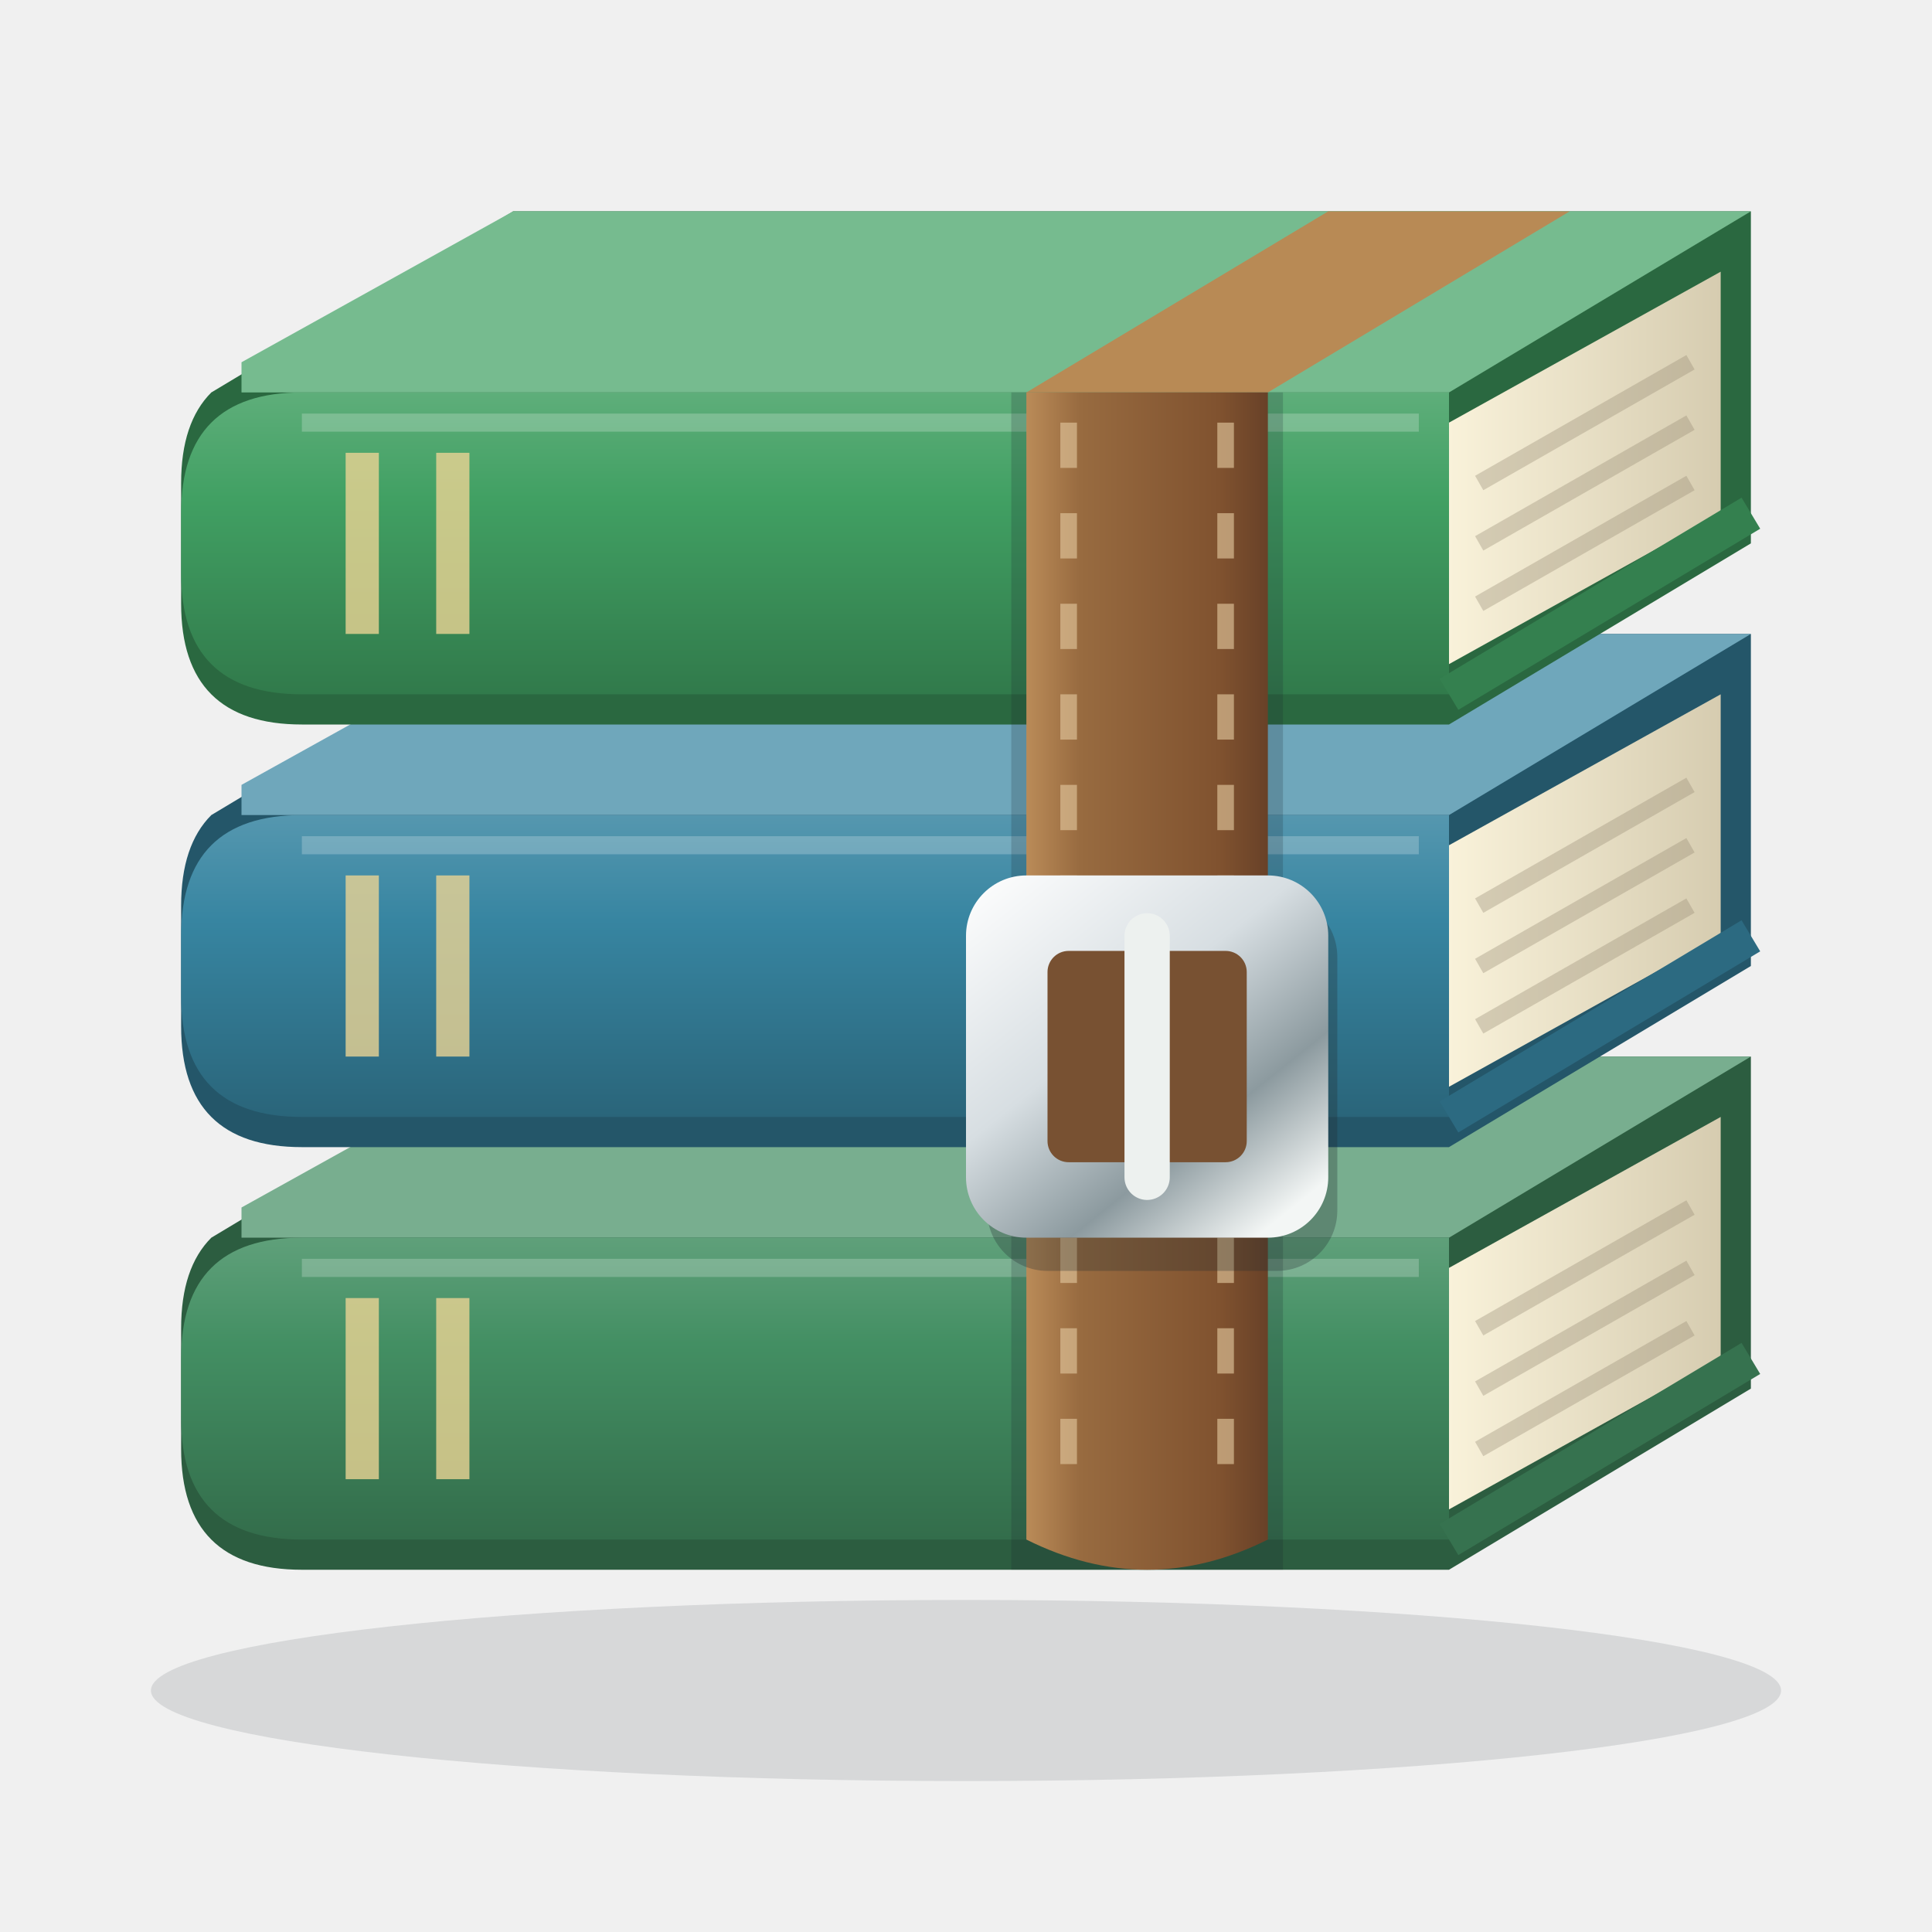
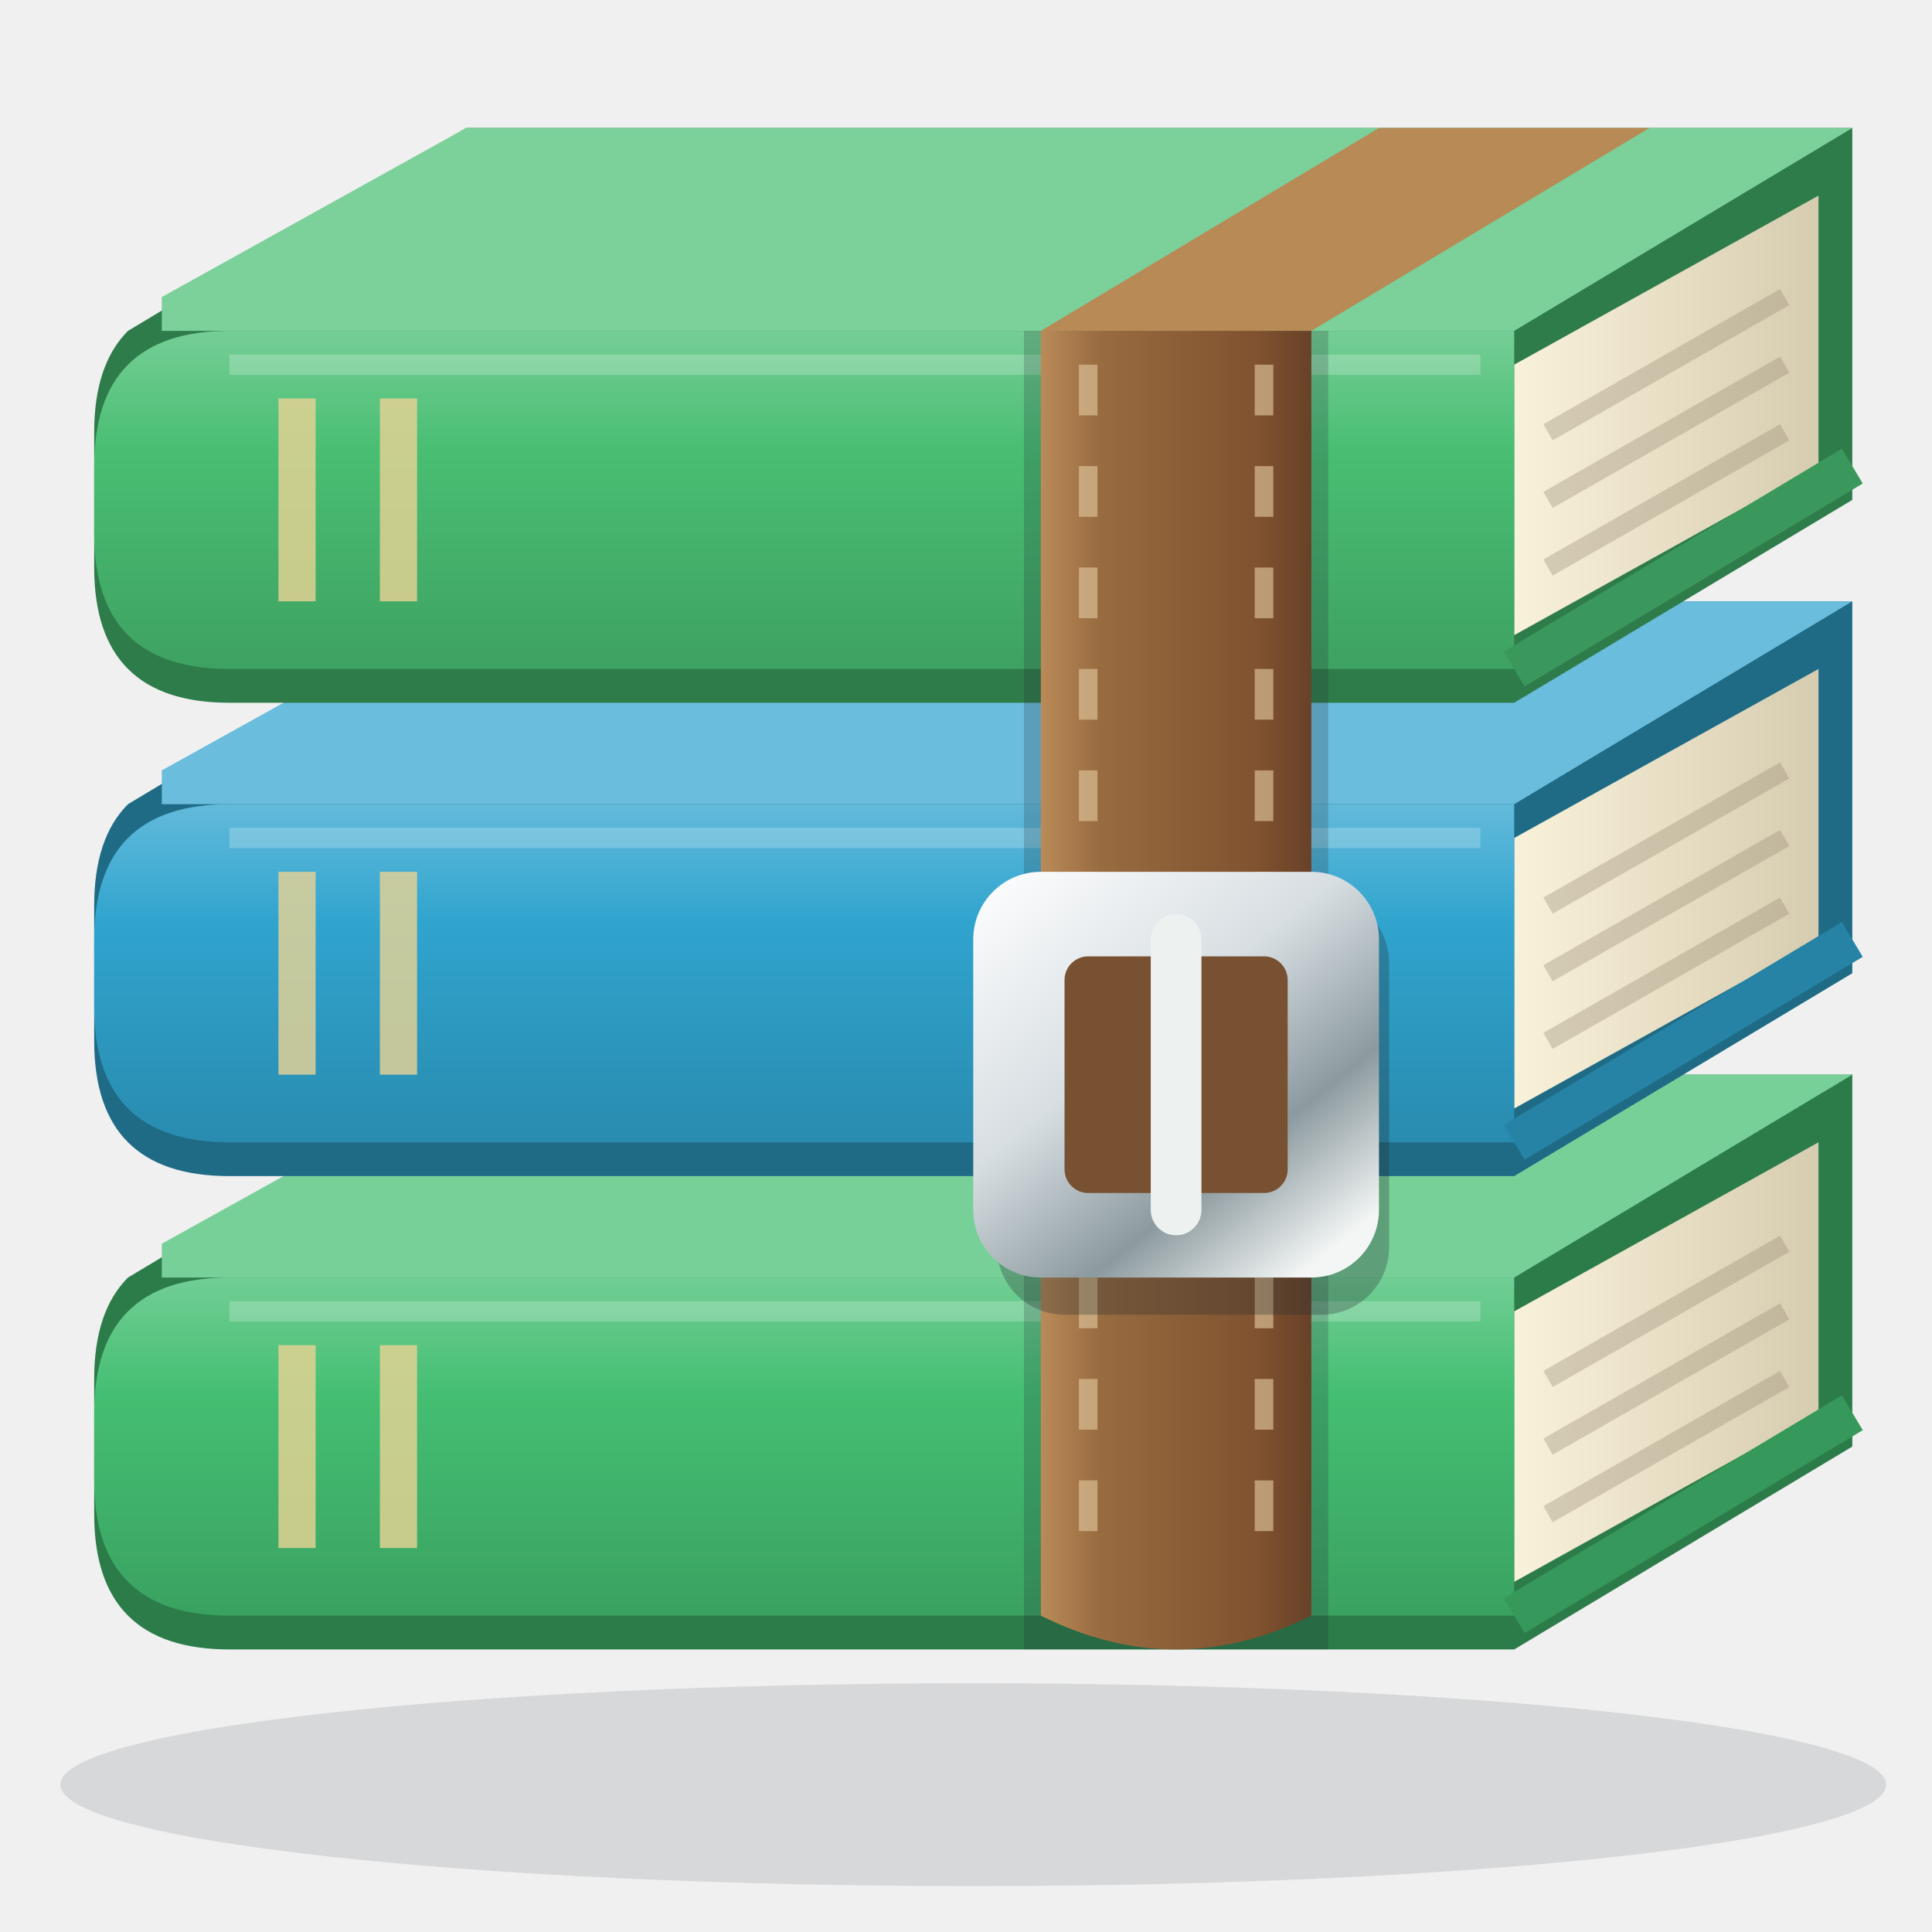
<svg xmlns="http://www.w3.org/2000/svg" width="64" height="64" viewBox="0 0 64 64">
  <defs>
    <linearGradient id="paper" x1="0" y1="0" x2="1" y2="0">
      <stop offset="0" stop-color="#f9f2da" />
      <stop offset="1" stop-color="#d6ccb0" />
    </linearGradient>
    <linearGradient id="spine2" x1="0" y1="0" x2="0" y2="1">
-       <stop offset="0" stop-color="#5fa07a" />
-       <stop offset="0.35" stop-color="#438f63" />
-       <stop offset="1" stop-color="#336d4b" />
+       <stop offset="0" stop-color="#71ce94" />
+       <stop offset="0.35" stop-color="#44be72" />
+       <stop offset="1" stop-color="#3aa261" />
    </linearGradient>
    <linearGradient id="spine1" x1="0" y1="0" x2="0" y2="1">
-       <stop offset="0" stop-color="#5597af" />
-       <stop offset="0.35" stop-color="#3785a1" />
-       <stop offset="1" stop-color="#2a657a" />
+       <stop offset="0" stop-color="#62bada" />
+       <stop offset="0.35" stop-color="#30a4ce" />
+       <stop offset="1" stop-color="#298baf" />
    </linearGradient>
    <linearGradient id="spine0" x1="0" y1="0" x2="0" y2="1">
-       <stop offset="0" stop-color="#5eae7a" />
-       <stop offset="0.35" stop-color="#41a063" />
-       <stop offset="1" stop-color="#317a4b" />
+       <stop offset="0" stop-color="#75ce95" />
+       <stop offset="0.35" stop-color="#49be73" />
+       <stop offset="1" stop-color="#3ea262" />
    </linearGradient>
    <linearGradient id="leather" x1="0" y1="0" x2="1" y2="0">
      <stop offset="0" stop-color="#ba8b58" />
      <stop offset="0.22" stop-color="#986b40" />
      <stop offset="0.8" stop-color="#80522f" />
      <stop offset="1" stop-color="#684128" />
    </linearGradient>
    <linearGradient id="buckle" x1="0" y1="0" x2="0.8" y2="1">
      <stop offset="0" stop-color="#ffffff" />
      <stop offset="0.45" stop-color="#d7dee2" />
      <stop offset="0.75" stop-color="#8c9a9f" />
      <stop offset="1" stop-color="#f3f6f5" />
    </linearGradient>
  </defs>
-   <g opacity="0.12">
-     <path fill="#18242e" stroke="none" d="M 59 56 C 59 57.657 46.912 59 32 59 C 17.088 59 5 57.657 5 56 C 5 54.343 17.088 53 32 53 C 46.912 53 59 54.343 59 56 Z" />
+   <g transform="matrix(1.12 0 0 1.12 -3.6 -3.6)">
+     <g opacity="0.12">
+       <path fill="#18242e" stroke="none" d="M 59 56 C 59 57.657 46.912 59 32 59 C 17.088 59 5 57.657 5 56 C 5 54.343 17.088 53 32 53 C 46.912 53 59 54.343 59 56 Z" />
+     </g>
+     <path fill="#2c7c4a" stroke="none" d="M 7 41 L 17 35 L 58 35 L 58 46 L 48 52 L 10 52 Q 6 52 6 48 L 6 44 Q 6 42 7 41 Z" />
+     <path fill="#78d099" stroke="none" d="M 8 40 L 17 35 L 58 35 L 48 41 L 8 41 Z" />
+     <path fill="url(#paper)" stroke="none" d="M 48 42 L 57 37 L 57 45 L 48 50 Z" />
+     <path fill="#000000" stroke="#948a72" stroke-opacity="0.35" stroke-width="0.55" d="M 49 44 L 56 40 M 49 46 L 56 42 M 49 48 L 56 44" />
+     <path fill="url(#spine2)" stroke="none" d="M 10 41 L 48 41 L 48 51 L 10 51 Q 6 51 6 47 L 6 45 Q 6 41 10 41 Z" />
+     <path fill="#000000" stroke="#ffffff" stroke-opacity="0.22" stroke-width="0.6" d="M 10 42 L 47 42" />
+     <path fill="#000000" stroke="#ead394" stroke-opacity="0.8" stroke-width="1.1" d="M 12 43 L 12 49 M 15 43 L 15 49" />
+     <path fill="#000000" stroke="#36985b" stroke-width="1.2" d="M 48 51 L 58 45" />
+     <path fill="#1f6b86" stroke="none" d="M 7 27 L 17 21 L 58 21 L 58 32 L 48 38 L 10 38 Q 6 38 6 34 L 6 30 Q 6 28 7 27 Z" />
+     <path fill="#6abddc" stroke="none" d="M 8 26 L 17 21 L 58 21 L 48 27 L 8 27 Z" />
+     <path fill="url(#paper)" stroke="none" d="M 48 28 L 57 23 L 57 31 L 48 36 Z" />
+     <path fill="#000000" stroke="#948a72" stroke-opacity="0.35" stroke-width="0.55" d="M 49 30 L 56 26 M 49 32 L 56 28 M 49 34 L 56 30" />
+     <path fill="url(#spine1)" stroke="none" d="M 10 27 L 48 27 L 48 37 L 10 37 Q 6 37 6 33 L 6 31 Q 6 27 10 27 Z" />
+     <path fill="#000000" stroke="#ffffff" stroke-opacity="0.22" stroke-width="0.6" d="M 10 28 L 47 28" />
+     <path fill="#000000" stroke="#ead394" stroke-opacity="0.8" stroke-width="1.1" d="M 12 29 L 12 35 M 15 29 L 15 35" />
+     <path fill="#000000" stroke="#2683a5" stroke-width="1.2" d="M 48 37 L 58 31" />
+     <path fill="#2f7c4b" stroke="none" d="M 7 13 L 17 7 L 58 7 L 58 18 L 48 24 L 10 24 Q 6 24 6 20 L 6 16 Q 6 14 7 13 Z" />
+     <path fill="#7cd09a" stroke="none" d="M 8 12 L 17 7 L 58 7 L 48 13 L 8 13 Z" />
+     <path fill="url(#paper)" stroke="none" d="M 48 14 L 57 9 L 57 17 L 48 22 Z" />
+     <path fill="#000000" stroke="#948a72" stroke-opacity="0.35" stroke-width="0.55" d="M 49 16 L 56 12 M 49 18 L 56 14 M 49 20 L 56 16" />
+     <path fill="url(#spine0)" stroke="none" d="M 10 13 L 48 13 L 48 23 L 10 23 Q 6 23 6 19 L 6 17 Q 6 13 10 13 Z" />
+     <path fill="#000000" stroke="#ffffff" stroke-opacity="0.22" stroke-width="0.6" d="M 10 14 L 47 14" />
+     <path fill="#000000" stroke="#ead394" stroke-opacity="0.8" stroke-width="1.1" d="M 12 15 L 12 21 M 15 15 L 15 21" />
+     <path fill="#000000" stroke="#3a985c" stroke-width="1.2" d="M 48 23 L 58 17" />
+     <path fill="#b88a55" stroke="none" d="M 34 13 L 44 7 L 52 7 L 42 13 Z" />
+     <g opacity="0.2">
+       <path fill="#17232c" stroke="none" d="M 33.5 13 L 42.5 13 L 42.5 52 L 33.5 52 Z" />
+     </g>
+     <path fill="url(#leather)" stroke="none" d="M 34 13 L 42 13 L 42 51 Q 38 53 34 51 Z" />
+     <g opacity="0.65">
+       <path fill="#000000" stroke="#dec39a" stroke-width="0.55" stroke-dasharray="1.5 1.5" d="M 35.4 14 L 35.4 49 M 40.6 14 L 40.6 49" />
+     </g>
+     <g opacity="0.3">
+       <path fill="#202a30" stroke="none" d="M 34.7 29.7 L 42.3 29.7 C 43.405 29.7 44.3 30.595 44.3 31.7 L 44.3 40.1 C 44.3 41.205 43.405 42.1 42.3 42.1 L 34.7 42.1 C 33.595 42.1 32.7 41.205 32.7 40.1 L 32.7 31.7 C 32.7 30.595 33.595 29.7 34.7 29.7 Z" />
+     </g>
+     <path fill="url(#buckle)" stroke="none" d="M 34 29 L 42 29 C 43.105 29 44 29.895 44 31 L 44 39 C 44 40.105 43.105 41 42 41 L 34 41 C 32.895 41 32 40.105 32 39 L 32 31 C 32 29.895 32.895 29 34 29 Z" />
+     <path fill="#785132" stroke="none" d="M 35.4 31.5 L 40.6 31.5 C 40.786 31.5 40.964 31.574 41.095 31.705 C 41.226 31.836 41.3 32.014 41.3 32.2 L 41.3 37.8 C 41.3 37.986 41.226 38.164 41.095 38.295 C 40.964 38.426 40.786 38.5 40.6 38.5 L 35.4 38.5 C 35.214 38.5 35.036 38.426 34.905 38.295 C 34.774 38.164 34.7 37.986 34.7 37.8 L 34.7 32.2 C 34.7 32.014 34.774 31.836 34.905 31.705 C 35.036 31.574 35.214 31.5 35.4 31.5 Z" />
+     <path fill="#000000" stroke="#edf1ef" stroke-width="1.5" stroke-linecap="round" d="M 38 31 L 38 39" />
  </g>
-   <path fill="#2c5d40" stroke="none" d="M 7 41 L 17 35 L 58 35 L 58 46 L 48 52 L 10 52 Q 6 52 6 48 L 6 44 Q 6 42 7 41 Z" />
-   <path fill="#78ae8f" stroke="none" d="M 8 40 L 17 35 L 58 35 L 48 41 L 8 41 Z" />
-   <path fill="url(#paper)" stroke="none" d="M 48 42 L 57 37 L 57 45 L 48 50 Z" />
-   <path fill="#000000" stroke="#948a72" stroke-opacity="0.35" stroke-width="0.55" d="M 49 44 L 56 40 M 49 46 L 56 42 M 49 48 L 56 44" />
-   <path fill="url(#spine2)" stroke="none" d="M 10 41 L 48 41 L 48 51 L 10 51 Q 6 51 6 47 L 6 45 Q 6 41 10 41 Z" />
-   <path fill="#000000" stroke="#ffffff" stroke-opacity="0.22" stroke-width="0.6" d="M 10 42 L 47 42" />
-   <path fill="#000000" stroke="#ead394" stroke-opacity="0.8" stroke-width="1.1" d="M 12 43 L 12 49 M 15 43 L 15 49" />
-   <path fill="#000000" stroke="#36724f" stroke-width="1.2" d="M 48 51 L 58 45" />
-   <path fill="#245669" stroke="none" d="M 7 27 L 17 21 L 58 21 L 58 32 L 48 38 L 10 38 Q 6 38 6 34 L 6 30 Q 6 28 7 27 Z" />
-   <path fill="#6fa7bb" stroke="none" d="M 8 26 L 17 21 L 58 21 L 48 27 L 8 27 Z" />
-   <path fill="url(#paper)" stroke="none" d="M 48 28 L 57 23 L 57 31 L 48 36 Z" />
-   <path fill="#000000" stroke="#948a72" stroke-opacity="0.35" stroke-width="0.55" d="M 49 30 L 56 26 M 49 32 L 56 28 M 49 34 L 56 30" />
-   <path fill="url(#spine1)" stroke="none" d="M 10 27 L 48 27 L 48 37 L 10 37 Q 6 37 6 33 L 6 31 Q 6 27 10 27 Z" />
-   <path fill="#000000" stroke="#ffffff" stroke-opacity="0.22" stroke-width="0.6" d="M 10 28 L 47 28" />
-   <path fill="#000000" stroke="#ead394" stroke-opacity="0.8" stroke-width="1.1" d="M 12 29 L 12 35 M 15 29 L 15 35" />
-   <path fill="#000000" stroke="#2c6a81" stroke-width="1.2" d="M 48 37 L 58 31" />
-   <path fill="#2a6840" stroke="none" d="M 7 13 L 17 7 L 58 7 L 58 18 L 48 24 L 10 24 Q 6 24 6 20 L 6 16 Q 6 14 7 13 Z" />
-   <path fill="#76bb8f" stroke="none" d="M 8 12 L 17 7 L 58 7 L 48 13 L 8 13 Z" />
-   <path fill="url(#paper)" stroke="none" d="M 48 14 L 57 9 L 57 17 L 48 22 Z" />
-   <path fill="#000000" stroke="#948a72" stroke-opacity="0.35" stroke-width="0.55" d="M 49 16 L 56 12 M 49 18 L 56 14 M 49 20 L 56 16" />
-   <path fill="url(#spine0)" stroke="none" d="M 10 13 L 48 13 L 48 23 L 10 23 Q 6 23 6 19 L 6 17 Q 6 13 10 13 Z" />
-   <path fill="#000000" stroke="#ffffff" stroke-opacity="0.22" stroke-width="0.6" d="M 10 14 L 47 14" />
-   <path fill="#000000" stroke="#ead394" stroke-opacity="0.8" stroke-width="1.1" d="M 12 15 L 12 21 M 15 15 L 15 21" />
-   <path fill="#000000" stroke="#34804f" stroke-width="1.2" d="M 48 23 L 58 17" />
-   <path fill="#b88a55" stroke="none" d="M 34 13 L 44 7 L 52 7 L 42 13 Z" />
-   <g opacity="0.2">
-     <path fill="#17232c" stroke="none" d="M 33.5 13 L 42.5 13 L 42.5 52 L 33.5 52 Z" />
-   </g>
-   <path fill="url(#leather)" stroke="none" d="M 34 13 L 42 13 L 42 51 Q 38 53 34 51 Z" />
-   <g opacity="0.65">
-     <path fill="#000000" stroke="#dec39a" stroke-width="0.55" stroke-dasharray="1.5 1.5" d="M 35.4 14 L 35.4 49 M 40.6 14 L 40.6 49" />
-   </g>
-   <g opacity="0.3">
-     <path fill="#202a30" stroke="none" d="M 34.7 29.7 L 42.3 29.7 C 43.405 29.7 44.3 30.595 44.3 31.7 L 44.3 40.1 C 44.3 41.205 43.405 42.1 42.3 42.1 L 34.7 42.1 C 33.595 42.1 32.7 41.205 32.7 40.1 L 32.7 31.7 C 32.7 30.595 33.595 29.7 34.7 29.7 Z" />
-   </g>
-   <path fill="url(#buckle)" stroke="none" d="M 34 29 L 42 29 C 43.105 29 44 29.895 44 31 L 44 39 C 44 40.105 43.105 41 42 41 L 34 41 C 32.895 41 32 40.105 32 39 L 32 31 C 32 29.895 32.895 29 34 29 Z" />
-   <path fill="#785132" stroke="none" d="M 35.4 31.5 L 40.6 31.5 C 40.786 31.5 40.964 31.574 41.095 31.705 C 41.226 31.836 41.3 32.014 41.3 32.2 L 41.3 37.8 C 41.3 37.986 41.226 38.164 41.095 38.295 C 40.964 38.426 40.786 38.5 40.6 38.5 L 35.4 38.5 C 35.214 38.5 35.036 38.426 34.905 38.295 C 34.774 38.164 34.7 37.986 34.7 37.8 L 34.7 32.2 C 34.7 32.014 34.774 31.836 34.905 31.705 C 35.036 31.574 35.214 31.5 35.4 31.5 Z" />
-   <path fill="#000000" stroke="#edf1ef" stroke-width="1.5" stroke-linecap="round" d="M 38 31 L 38 39" />
</svg>
